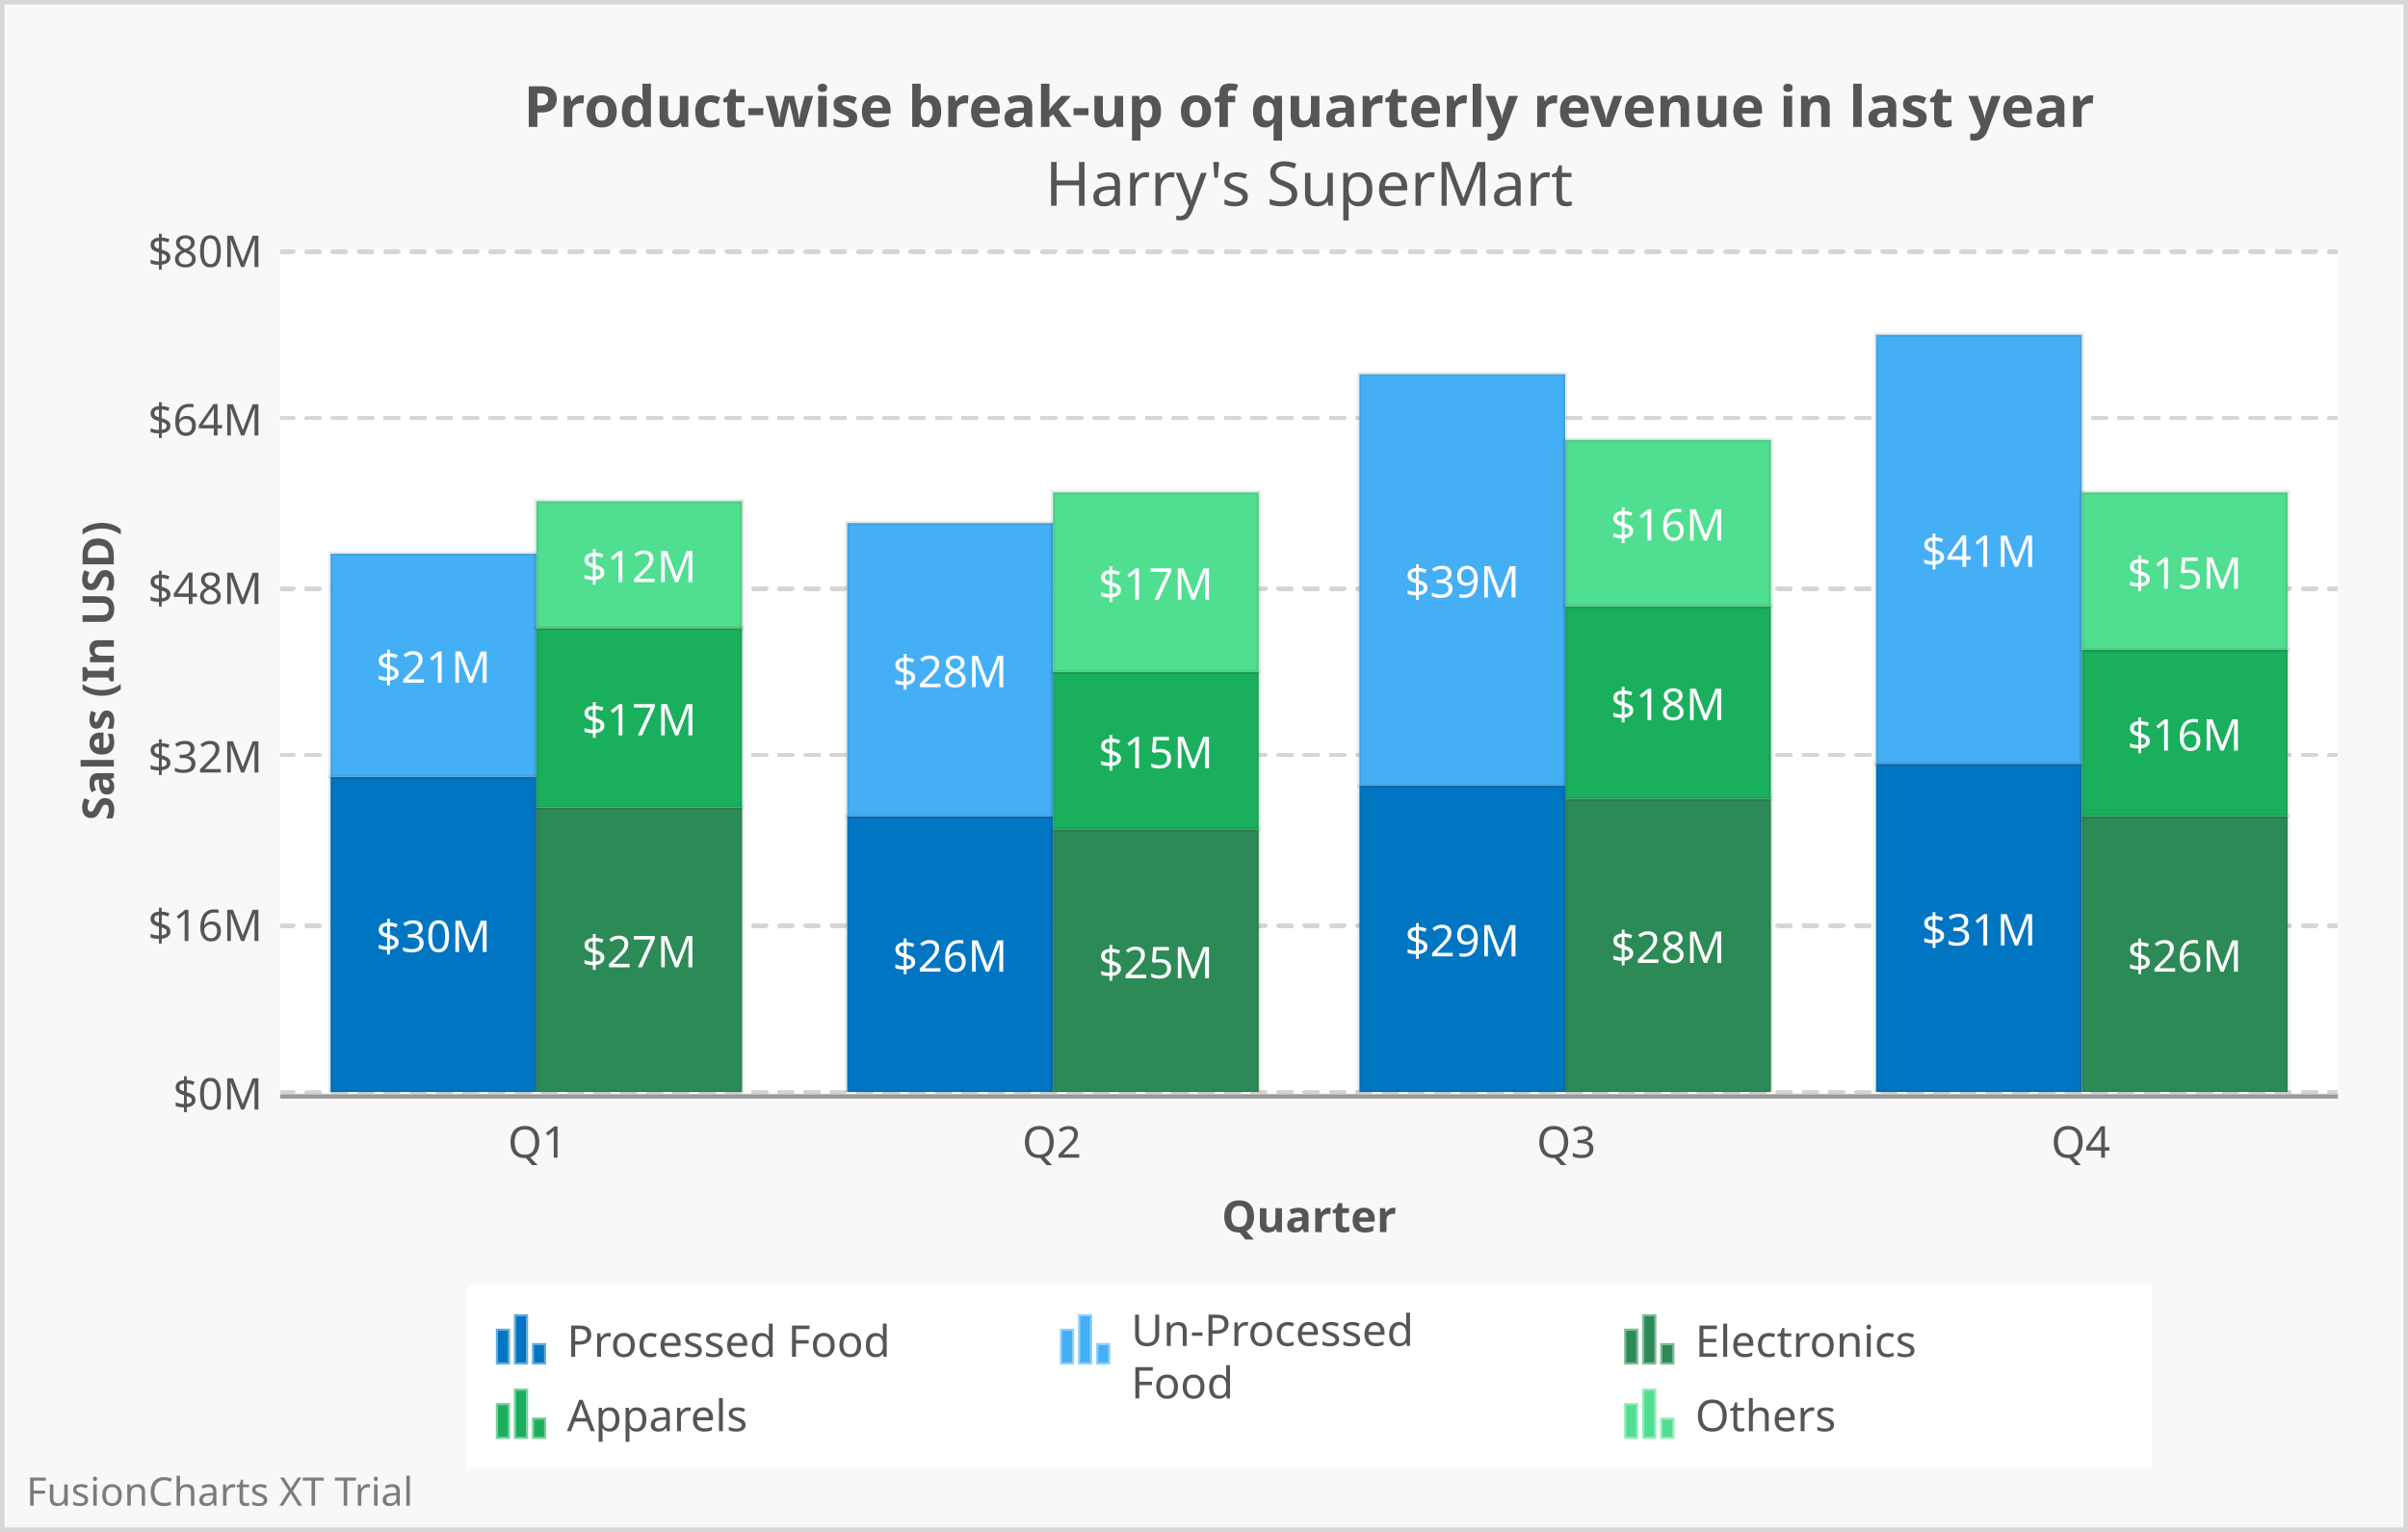
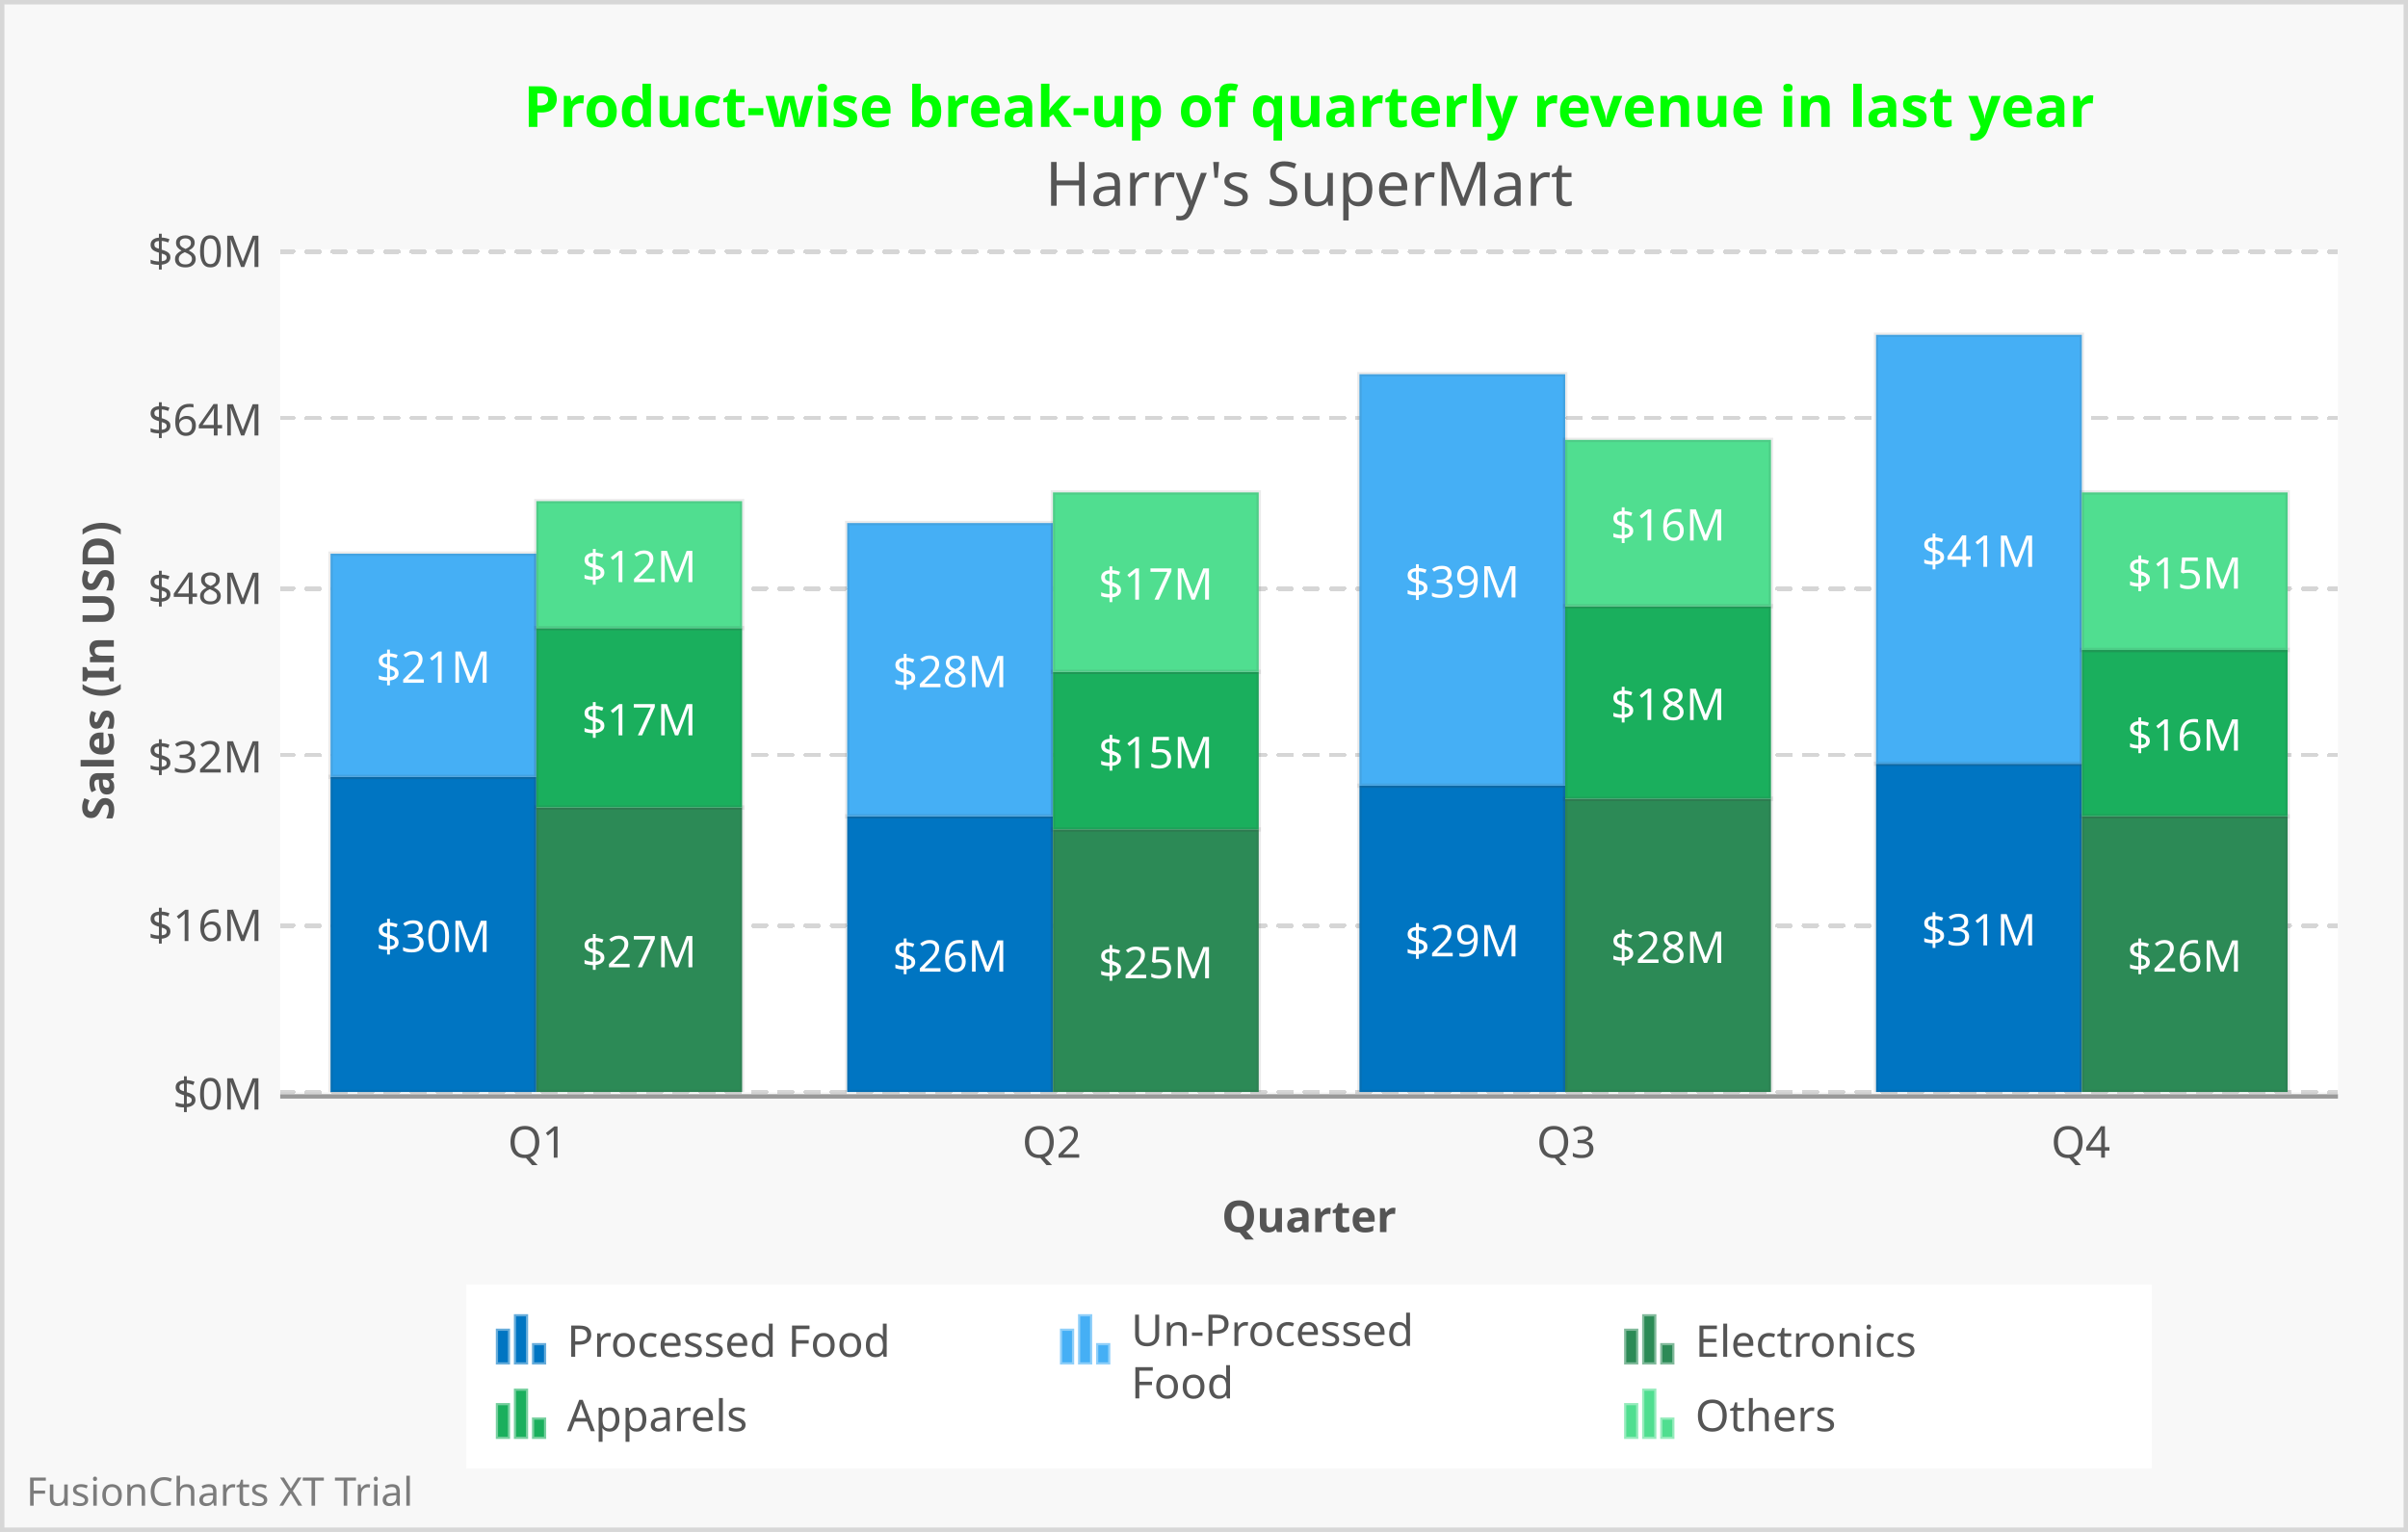
<svg xmlns="http://www.w3.org/2000/svg" height="350" version="1.1" width="550" id="raphael-paper-0" style="overflow: hidden; -webkit-tap-highlight-color: rgba(0, 0, 0, 0); user-select: none; cursor: default; vertical-align: middle; position: relative; background-color: rgb(255, 255, 255);">
  <defs>
    <clipPath id="rr-E7CF77A9-A779-4575-B53B-D513137078E1">
      <rect x="64" y="57" width="470" height="192.5" transform="matrix(1,0,0,1,0,0)" />
    </clipPath>
    <clipPath id="rr-34BBA4DD-064C-49A8-B0DB-A6CE44E12B83">
      <rect x="63" y="57" width="472" height="192.5" transform="matrix(1,0,0,1,0,0)" />
    </clipPath>
    <clipPath id="rr-FDB525A2-A106-49ED-A516-DD6629B6DEC5">
      <rect x="63" y="57" width="472" height="192.5" transform="matrix(1,0,0,1,0,0)" />
    </clipPath>
    <clipPath id="rr-7BBAB7A9-41AC-46DB-A544-69DFF7670768">
      <rect x="64" y="57" width="470" height="192.5" transform="matrix(1,0,0,1,0,0)" />
    </clipPath>
    <clipPath id="rr-F815B20F-7D8D-48AF-965F-4E9863EA8BC5">
      <rect x="64" y="57" width="470" height="192.5" transform="matrix(1,0,0,1,0,0)" />
    </clipPath>
    <clipPath id="rr-4EDA46FA-5D9F-4EDB-B9A4-7EA68C44BD04">
      <rect x="64" y="57" width="470" height="192.5" transform="matrix(1,0,0,1,0,0)" />
    </clipPath>
    <clipPath id="rr-CD6FB4C5-7CE2-4773-90F1-555E9187D939">
      <rect x="64" y="56" width="470" height="194.5" transform="matrix(1,0,0,1,0,0)" />
    </clipPath>
    <clipPath id="rr-B0FCDE5C-1E99-48B2-810C-F6D1F0D86FE1">
      <rect x="64" y="56" width="470" height="194.5" transform="matrix(1,0,0,1,0,0)" />
    </clipPath>
    <clipPath id="rr-8C632637-402D-41DA-9E81-677835B3A304">
      <rect x="64" y="57" width="470" height="192.5" transform="matrix(1,0,0,1,0,0)" />
    </clipPath>
    <clipPath id="rr-5B43C884-2903-43F8-8A3C-013C40443F44">
      <rect x="64" y="57" width="470" height="192.5" transform="matrix(1,0,0,1,0,0)" />
    </clipPath>
    <clipPath id="rr-CE752F6D-9FD6-4FCC-BAAF-AE1F8DE86EFB">
      <rect x="64" y="57" width="470" height="192.5" transform="matrix(1,0,0,1,0,0)" />
    </clipPath>
    <clipPath id="rr-FA2E73DF-CA02-4B92-99ED-9C7B6A85479F">
      <rect x="64" y="0" width="470" height="249.5" transform="matrix(1,0,0,1,0,0)" />
    </clipPath>
  </defs>
  <text x="-100" y="-100" style="font-family :Verdana,sans; font-size :9px">abcdefhiklmnopqrstuvwxyz</text>
  <g class="raphael-group-1-messageGroup">
    <text x="275" y="175" font-family="Verdana,sans" font-size="10px" fill="#666666" stroke="none" text-anchor="middle" style="font-family: Verdana, sans; font-size: 10px; fill: rgb(102, 102, 102); stroke: none; text-anchor: middle; display: none;">
      <tspan dy="4.75" x="275">Loading chart. Please wait.</tspan>
    </text>
  </g>
  <rect x="0" y="0" width="10" height="30" rx="0" ry="0" fill="none" stroke="#000000" style="fill: none; stroke: rgb(0, 0, 0); display: none;" />
  <text x="-100" y="-100" style="font-family :Verdana,sans; font-size :10px">abcdefhiklmnopqrstuvwxyz</text>
  <g class="raphael-group-6-parentgroup">
    <g class="raphael-group-7-background">
      <rect x="1" y="1" width="548" height="348" stroke="none" fill-opacity="0.5" fill="#ffffff" rx="0" ry="0" style="stroke: none; fill-opacity: 0.5; fill: rgb(255, 255, 255);" />
      <rect x="0.5" y="0.5" width="549" height="349" stroke="#767575" stroke-opacity="0.2" stroke-width="1" stroke-dasharray="none" fill="none" rx="0" ry="0" style="stroke: rgb(118, 117, 117); stroke-opacity: 0.2; fill: none;" />
    </g>
    <g class="raphael-group-8-canvas">
      <rect x="64" y="57" width="470" height="192.5" rx="0" ry="0" stroke-width="0" stroke="none" fill-opacity="1" fill="#ffffff" style="stroke: none; fill-opacity: 1; fill: rgb(255, 255, 255);" />
    </g>
    <g class="raphael-group-9-axisbottom">
      <g class="raphael-group-48-dataset-Band-group">
        <g class="raphael-group-61-dataset-axis-bands" clip-path="url('#rr-E7CF77A9-A779-4575-B53B-D513137078E1')" style="" />
        <g class="raphael-group-79-dataset-axis-bands" clip-path="url('#rr-4EDA46FA-5D9F-4EDB-B9A4-7EA68C44BD04')" style="" />
      </g>
      <g class="raphael-group-49-dataset-Line-group">
        <g class="raphael-group-62-dataset-axis-lines" clip-path="url('#rr-34BBA4DD-064C-49A8-B0DB-A6CE44E12B83')" style="" />
        <g class="raphael-group-80-dataset-axis-lines" clip-path="url('#rr-CD6FB4C5-7CE2-4773-90F1-555E9187D939')" style="">
          <path stroke="#999999" stroke-opacity="0.4" stroke-width="1" stroke-dasharray="3,3" d="M64,249.5L534,249.5" fill="none" stroke-linecap="round" shape-rendering="crispEdges" style="stroke: rgb(153, 153, 153); stroke-opacity: 0.4; fill: none; stroke-linecap: round; shape-rendering: crispEdges;" />
          <path stroke="#999999" stroke-opacity="0.4" stroke-width="1" stroke-dasharray="3,3" d="M64,211.5L534,211.5" fill="none" stroke-linecap="round" shape-rendering="crispEdges" style="stroke: rgb(153, 153, 153); stroke-opacity: 0.4; fill: none; stroke-linecap: round; shape-rendering: crispEdges;" />
          <path stroke="#999999" stroke-opacity="0.4" stroke-width="1" stroke-dasharray="3,3" d="M64,172.5L534,172.5" fill="none" stroke-linecap="round" shape-rendering="crispEdges" style="stroke: rgb(153, 153, 153); stroke-opacity: 0.4; fill: none; stroke-linecap: round; shape-rendering: crispEdges;" />
          <path stroke="#999999" stroke-opacity="0.4" stroke-width="1" stroke-dasharray="3,3" d="M64,134.5L534,134.5" fill="none" stroke-linecap="round" shape-rendering="crispEdges" style="stroke: rgb(153, 153, 153); stroke-opacity: 0.4; fill: none; stroke-linecap: round; shape-rendering: crispEdges;" />
          <path stroke="#999999" stroke-opacity="0.4" stroke-width="1" stroke-dasharray="3,3" d="M64,95.5L534,95.5" fill="none" stroke-linecap="round" shape-rendering="crispEdges" style="stroke: rgb(153, 153, 153); stroke-opacity: 0.4; fill: none; stroke-linecap: round; shape-rendering: crispEdges;" />
          <path stroke="#999999" stroke-opacity="0.4" stroke-width="1" stroke-dasharray="3,3" d="M64,57.5L534,57.5" fill="none" stroke-linecap="round" shape-rendering="crispEdges" style="stroke: rgb(153, 153, 153); stroke-opacity: 0.4; fill: none; stroke-linecap: round; shape-rendering: crispEdges;" />
        </g>
      </g>
      <g class="raphael-group-50-dataset-Trend-group-bottom">
        <g class="raphael-group-65-dataset-axis-trend-bottom" clip-path="url('#rr-F815B20F-7D8D-48AF-965F-4E9863EA8BC5')" style="" />
        <g class="raphael-group-83-dataset-axis-trend-bottom" clip-path="url('#rr-5B43C884-2903-43F8-8A3C-013C40443F44')" style="" />
      </g>
      <g class="raphael-group-52-dataset-Name-group">
        <g class="raphael-group-67-dataset-axis-name">
          <text font-family="Verdana,sans" font-size="10px" font-weight="bold" font-style="normal" fill-opacity="1" fill="#555555" x="299" y="277.5" transform="matrix(1,0,0,1,0,0)" stroke-width="1" stroke="none" text-anchor="middle" style="font-family: Verdana, sans; font-size: 10px; font-weight: bold; font-style: normal; fill-opacity: 1; fill: rgb(85, 85, 85); stroke: none; text-anchor: middle;">
            <tspan dy="4" x="299">Quarter</tspan>
          </text>
        </g>
        <g class="raphael-group-85-dataset-axis-name" font-family="Verdana,sans" font-size="10px" font-weight="normal" font-style="normal" style="font-family: Verdana, sans; font-size: 10px; font-weight: normal; font-style: normal;">
          <text font-family="Verdana,sans" font-size="10px" font-weight="bold" font-style="normal" fill-opacity="1" fill="#555555" x="22" y="153.25" transform="matrix(0,-1,1,0,-131.25,175.25)" stroke-width="1" stroke="none" text-anchor="middle" style="font-family: Verdana, sans; font-size: 10px; font-weight: bold; font-style: normal; fill-opacity: 1; fill: rgb(85, 85, 85); stroke: none; text-anchor: middle;">
            <tspan dy="4" x="22">Sales (In USD)</tspan>
          </text>
          <text fill-opacity="1" fill="#555555" font-size="10px" text-anchor="end" x="60" y="249.5" transform="matrix(1,0,0,1,0,0)" stroke-width="1" stroke="none" style="fill-opacity: 1; fill: rgb(85, 85, 85); font-size: 10px; text-anchor: end; stroke: none;">
            <tspan dy="4" x="60">$0M</tspan>
          </text>
          <text fill-opacity="1" fill="#555555" font-size="10px" text-anchor="end" x="60" y="211" transform="matrix(1,0,0,1,0,0)" stroke-width="1" stroke="none" style="fill-opacity: 1; fill: rgb(85, 85, 85); font-size: 10px; text-anchor: end; stroke: none;">
            <tspan dy="4" x="60">$16M</tspan>
          </text>
          <text fill-opacity="1" fill="#555555" font-size="10px" text-anchor="end" x="60" y="172.5" transform="matrix(1,0,0,1,0,0)" stroke-width="1" stroke="none" style="fill-opacity: 1; fill: rgb(85, 85, 85); font-size: 10px; text-anchor: end; stroke: none;">
            <tspan dy="4" x="60">$32M</tspan>
          </text>
          <text fill-opacity="1" fill="#555555" font-size="10px" text-anchor="end" x="60" y="134" transform="matrix(1,0,0,1,0,0)" stroke-width="1" stroke="none" style="fill-opacity: 1; fill: rgb(85, 85, 85); font-size: 10px; text-anchor: end; stroke: none;">
            <tspan dy="4" x="60">$48M</tspan>
          </text>
          <text fill-opacity="1" fill="#555555" font-size="10px" text-anchor="end" x="60" y="95.5" transform="matrix(1,0,0,1,0,0)" stroke-width="1" stroke="none" style="fill-opacity: 1; fill: rgb(85, 85, 85); font-size: 10px; text-anchor: end; stroke: none;">
            <tspan dy="4" x="60">$64M</tspan>
          </text>
          <text fill-opacity="1" fill="#555555" font-size="10px" text-anchor="end" x="60" y="57" transform="matrix(1,0,0,1,0,0)" stroke-width="1" stroke="none" style="fill-opacity: 1; fill: rgb(85, 85, 85); font-size: 10px; text-anchor: end; stroke: none;">
            <tspan dy="4" x="60">$80M</tspan>
          </text>
        </g>
      </g>
      <g class="raphael-group-55-dataset-Label-group">
        <g class="raphael-group-57-dataset-axis" font-family="Verdana,sans" font-size="10px" font-weight="normal" font-style="normal" style="font-family: Verdana, sans; font-size: 10px; font-weight: normal; font-style: normal;">
          <text fill-opacity="1" fill="#555555" opacity="1" x="122.75" y="254.5" text-anchor="middle" transform="matrix(1,0,0,1,0,0)" stroke-width="1" stroke="none" style="fill-opacity: 1; fill: rgb(85, 85, 85); opacity: 1; text-anchor: middle; stroke: none;">
            <tspan dy="10" x="122.75">Q1</tspan>
          </text>
          <text fill-opacity="1" fill="#555555" opacity="1" x="240.25" y="254.5" text-anchor="middle" transform="matrix(1,0,0,1,0,0)" stroke-width="1" stroke="none" style="fill-opacity: 1; fill: rgb(85, 85, 85); opacity: 1; text-anchor: middle; stroke: none;">
            <tspan dy="10" x="240.25">Q2</tspan>
          </text>
          <text fill-opacity="1" fill="#555555" opacity="1" x="357.75" y="254.5" text-anchor="middle" transform="matrix(1,0,0,1,0,0)" stroke-width="1" stroke="none" style="fill-opacity: 1; fill: rgb(85, 85, 85); opacity: 1; text-anchor: middle; stroke: none;">
            <tspan dy="10" x="357.75">Q3</tspan>
          </text>
          <text fill-opacity="1" fill="#555555" opacity="1" x="475.25" y="254.5" text-anchor="middle" transform="matrix(1,0,0,1,0,0)" stroke-width="1" stroke="none" style="fill-opacity: 1; fill: rgb(85, 85, 85); opacity: 1; text-anchor: middle; stroke: none;">
            <tspan dy="10" x="475.25">Q4</tspan>
          </text>
        </g>
        <g class="raphael-group-75-dataset-axis" />
      </g>
      <g class="raphael-group-68-axis-line-tick-bottom">
        <path d="M64,250.5L534,250.5" stroke-linecap="butt" stroke="#999999" stroke-opacity="1" stroke-width="1" fill="none" style="stroke-linecap: butt; stroke: rgb(153, 153, 153); stroke-opacity: 1; fill: none;" />
      </g>
      <g class="raphael-group-86-axis-line-tick-bottom" />
    </g>
    <g class="raphael-group-10-dataset">
      <g class="raphael-group-16-columnTrendGroup" />
      <g class="raphael-group-17-column" clip-path="url('#rr-CE752F6D-9FD6-4FCC-BAAF-AE1F8DE86EFB')" style="">
        <g class="raphael-group-125-shadow" />
        <g class="raphael-group-119-shadow" />
        <g class="raphael-group-113-shadow" />
        <g class="raphael-group-107-shadow" />
        <g class="raphael-group-101-shadow" />
        <g class="raphael-group-100-columns">
          <rect x="75.5" y="177.5" width="47" height="72" rx="0" ry="0" fill-opacity="1" fill="#0075c2" stroke="#333333" stroke-opacity="0.1" stroke-width="1" stroke-dasharray="none" stroke-linejoin="miter" style="fill-opacity: 1; fill: rgb(0, 117, 194); stroke: rgb(51, 51, 51); stroke-opacity: 0.1; stroke-linejoin: miter;" />
          <rect x="193.5" y="186.5" width="47" height="63" rx="0" ry="0" fill-opacity="1" fill="#0075c2" stroke="#333333" stroke-opacity="0.1" stroke-width="1" stroke-dasharray="none" stroke-linejoin="miter" style="fill-opacity: 1; fill: rgb(0, 117, 194); stroke: rgb(51, 51, 51); stroke-opacity: 0.1; stroke-linejoin: miter;" />
          <rect x="310.5" y="179.5" width="47" height="70" rx="0" ry="0" fill-opacity="1" fill="#0075c2" stroke="#333333" stroke-opacity="0.1" stroke-width="1" stroke-dasharray="none" stroke-linejoin="miter" style="fill-opacity: 1; fill: rgb(0, 117, 194); stroke: rgb(51, 51, 51); stroke-opacity: 0.1; stroke-linejoin: miter;" />
          <rect x="428.5" y="174.5" width="47" height="75" rx="0" ry="0" fill-opacity="1" fill="#0075c2" stroke="#333333" stroke-opacity="0.1" stroke-width="1" stroke-dasharray="none" stroke-linejoin="miter" style="fill-opacity: 1; fill: rgb(0, 117, 194); stroke: rgb(51, 51, 51); stroke-opacity: 0.1; stroke-linejoin: miter;" />
        </g>
        <g class="raphael-group-106-columns">
          <rect x="75.5" y="126.5" width="47" height="51" rx="0" ry="0" fill-opacity="1" fill="#45aff5" stroke="#333333" stroke-opacity="0.1" stroke-width="1" stroke-dasharray="none" stroke-linejoin="miter" style="fill-opacity: 1; fill: rgb(69, 175, 245); stroke: rgb(51, 51, 51); stroke-opacity: 0.1; stroke-linejoin: miter;" />
          <rect x="193.5" y="119.5" width="47" height="67" rx="0" ry="0" fill-opacity="1" fill="#45aff5" stroke="#333333" stroke-opacity="0.1" stroke-width="1" stroke-dasharray="none" stroke-linejoin="miter" style="fill-opacity: 1; fill: rgb(69, 175, 245); stroke: rgb(51, 51, 51); stroke-opacity: 0.1; stroke-linejoin: miter;" />
          <rect x="310.5" y="85.5" width="47" height="94" rx="0" ry="0" fill-opacity="1" fill="#45aff5" stroke="#333333" stroke-opacity="0.1" stroke-width="1" stroke-dasharray="none" stroke-linejoin="miter" style="fill-opacity: 1; fill: rgb(69, 175, 245); stroke: rgb(51, 51, 51); stroke-opacity: 0.1; stroke-linejoin: miter;" />
          <rect x="428.5" y="76.5" width="47" height="98" rx="0" ry="0" fill-opacity="1" fill="#45aff5" stroke="#333333" stroke-opacity="0.1" stroke-width="1" stroke-dasharray="none" stroke-linejoin="miter" style="fill-opacity: 1; fill: rgb(69, 175, 245); stroke: rgb(51, 51, 51); stroke-opacity: 0.1; stroke-linejoin: miter;" />
        </g>
        <g class="raphael-group-112-columns">
          <rect x="122.5" y="184.5" width="47" height="65" rx="0" ry="0" fill-opacity="1" fill="#2c8a56" stroke="#333333" stroke-opacity="0.1" stroke-width="1" stroke-dasharray="none" stroke-linejoin="miter" style="fill-opacity: 1; fill: rgb(44, 138, 86); stroke: rgb(51, 51, 51); stroke-opacity: 0.1; stroke-linejoin: miter;" />
          <rect x="240.5" y="189.5" width="47" height="60" rx="0" ry="0" fill-opacity="1" fill="#2c8a56" stroke="#333333" stroke-opacity="0.1" stroke-width="1" stroke-dasharray="none" stroke-linejoin="miter" style="fill-opacity: 1; fill: rgb(44, 138, 86); stroke: rgb(51, 51, 51); stroke-opacity: 0.1; stroke-linejoin: miter;" />
          <rect x="357.5" y="182.5" width="47" height="67" rx="0" ry="0" fill-opacity="1" fill="#2c8a56" stroke="#333333" stroke-opacity="0.1" stroke-width="1" stroke-dasharray="none" stroke-linejoin="miter" style="fill-opacity: 1; fill: rgb(44, 138, 86); stroke: rgb(51, 51, 51); stroke-opacity: 0.1; stroke-linejoin: miter;" />
          <rect x="475.5" y="186.5" width="47" height="63" rx="0" ry="0" fill-opacity="1" fill="#2c8a56" stroke="#333333" stroke-opacity="0.1" stroke-width="1" stroke-dasharray="none" stroke-linejoin="miter" style="fill-opacity: 1; fill: rgb(44, 138, 86); stroke: rgb(51, 51, 51); stroke-opacity: 0.1; stroke-linejoin: miter;" />
        </g>
        <g class="raphael-group-118-columns">
          <rect x="122.5" y="143.5" width="47" height="41" rx="0" ry="0" fill-opacity="1" fill="#1aaf5d" stroke="#333333" stroke-opacity="0.1" stroke-width="1" stroke-dasharray="none" stroke-linejoin="miter" style="fill-opacity: 1; fill: rgb(26, 175, 93); stroke: rgb(51, 51, 51); stroke-opacity: 0.1; stroke-linejoin: miter;" />
          <rect x="240.5" y="153.5" width="47" height="36" rx="0" ry="0" fill-opacity="1" fill="#1aaf5d" stroke="#333333" stroke-opacity="0.1" stroke-width="1" stroke-dasharray="none" stroke-linejoin="miter" style="fill-opacity: 1; fill: rgb(26, 175, 93); stroke: rgb(51, 51, 51); stroke-opacity: 0.1; stroke-linejoin: miter;" />
          <rect x="357.5" y="138.5" width="47" height="44" rx="0" ry="0" fill-opacity="1" fill="#1aaf5d" stroke="#333333" stroke-opacity="0.1" stroke-width="1" stroke-dasharray="none" stroke-linejoin="miter" style="fill-opacity: 1; fill: rgb(26, 175, 93); stroke: rgb(51, 51, 51); stroke-opacity: 0.1; stroke-linejoin: miter;" />
          <rect x="475.5" y="148.5" width="47" height="38" rx="0" ry="0" fill-opacity="1" fill="#1aaf5d" stroke="#333333" stroke-opacity="0.1" stroke-width="1" stroke-dasharray="none" stroke-linejoin="miter" style="fill-opacity: 1; fill: rgb(26, 175, 93); stroke: rgb(51, 51, 51); stroke-opacity: 0.1; stroke-linejoin: miter;" />
        </g>
        <g class="raphael-group-124-columns">
          <rect x="122.5" y="114.5" width="47" height="29" rx="0" ry="0" fill-opacity="1" fill="#50de90" stroke="#333333" stroke-opacity="0.1" stroke-width="1" stroke-dasharray="none" stroke-linejoin="miter" style="fill-opacity: 1; fill: rgb(80, 222, 144); stroke: rgb(51, 51, 51); stroke-opacity: 0.1; stroke-linejoin: miter;" />
          <rect x="240.5" y="112.5" width="47" height="41" rx="0" ry="0" fill-opacity="1" fill="#50de90" stroke="#333333" stroke-opacity="0.1" stroke-width="1" stroke-dasharray="none" stroke-linejoin="miter" style="fill-opacity: 1; fill: rgb(80, 222, 144); stroke: rgb(51, 51, 51); stroke-opacity: 0.1; stroke-linejoin: miter;" />
          <rect x="357.5" y="100.5" width="47" height="38" rx="0" ry="0" fill-opacity="1" fill="#50de90" stroke="#333333" stroke-opacity="0.1" stroke-width="1" stroke-dasharray="none" stroke-linejoin="miter" style="fill-opacity: 1; fill: rgb(80, 222, 144); stroke: rgb(51, 51, 51); stroke-opacity: 0.1; stroke-linejoin: miter;" />
          <rect x="475.5" y="112.5" width="47" height="36" rx="0" ry="0" fill-opacity="1" fill="#50de90" stroke="#333333" stroke-opacity="0.1" stroke-width="1" stroke-dasharray="none" stroke-linejoin="miter" style="fill-opacity: 1; fill: rgb(80, 222, 144); stroke: rgb(51, 51, 51); stroke-opacity: 0.1; stroke-linejoin: miter;" />
        </g>
      </g>
      <g class="raphael-group-18-area" />
      <g class="raphael-group-19-line" />
    </g>
    <g class="raphael-group-11-axistop">
      <g class="raphael-group-51-dataset-Line-group-top">
        <g class="raphael-group-63-dataset-axis-lines-top" clip-path="url('#rr-FDB525A2-A106-49ED-A516-DD6629B6DEC5')" style="" />
        <g class="raphael-group-81-dataset-axis-lines-top" clip-path="url('#rr-B0FCDE5C-1E99-48B2-810C-F6D1F0D86FE1')" style="" />
      </g>
      <g class="raphael-group-53-axis-Line-group">
        <g class="raphael-group-59-axis-line-tick" />
        <g class="raphael-group-60-axis-vline-label" />
        <g class="raphael-group-77-axis-line-tick" />
        <g class="raphael-group-78-axis-vline-label" />
      </g>
      <g class="raphael-group-54-dataset-Trend-group-top">
        <g class="raphael-group-64-dataset-axis-trend-top" clip-path="url('#rr-7BBAB7A9-41AC-46DB-A544-69DFF7670768')" style="" />
        <g class="raphael-group-66-dataset-axis-trend-label" />
        <g class="raphael-group-82-dataset-axis-trend-top" clip-path="url('#rr-8C632637-402D-41DA-9E81-677835B3A304')" style="" />
        <g class="raphael-group-84-dataset-axis-trend-label" />
      </g>
      <g class="raphael-group-56-dataset-Label-group">
        <g class="raphael-group-58-dataset-top-label" />
        <g class="raphael-group-76-dataset-top-label" />
      </g>
    </g>
    <g class="raphael-group-12-sumlabels" style="" />
    <g class="raphael-group-13-datalabel" font-family="Verdana,sans" font-size="10px" font-weight="normal" font-style="normal" style="font-family: Verdana, sans; font-size: 10px; font-weight: normal; font-style: normal;" clip-path="url('#rr-FA2E73DF-CA02-4B92-99ED-9C7B6A85479F')">
      <g class="raphael-group-130-datalabel">
        <text x="99" y="213.5" fill-opacity="1" fill="#ffffff" transform="matrix(1,0,0,1,0,0)" stroke-width="1" stroke="none" text-anchor="middle" style="fill-opacity: 1; fill: rgb(255, 255, 255); stroke: none; text-anchor: middle;">
          <tspan dy="4" x="99">$30M</tspan>
        </text>
        <text x="217" y="218" fill-opacity="1" fill="#ffffff" transform="matrix(1,0,0,1,0,0)" stroke-width="1" stroke="none" text-anchor="middle" style="fill-opacity: 1; fill: rgb(255, 255, 255); stroke: none; text-anchor: middle;">
          <tspan dy="4" x="217">$26M</tspan>
        </text>
        <text x="334" y="214.5" fill-opacity="1" fill="#ffffff" transform="matrix(1,0,0,1,0,0)" stroke-width="1" stroke="none" text-anchor="middle" style="fill-opacity: 1; fill: rgb(255, 255, 255); stroke: none; text-anchor: middle;">
          <tspan dy="4" x="334">$29M</tspan>
        </text>
        <text x="452" y="212" fill-opacity="1" fill="#ffffff" transform="matrix(1,0,0,1,0,0)" stroke-width="1" stroke="none" text-anchor="middle" style="fill-opacity: 1; fill: rgb(255, 255, 255); stroke: none; text-anchor: middle;">
          <tspan dy="4" x="452">$31M</tspan>
        </text>
      </g>
      <g class="raphael-group-135-datalabel">
        <text x="99" y="152" fill-opacity="1" fill="#ffffff" transform="matrix(1,0,0,1,0,0)" stroke-width="1" stroke="none" text-anchor="middle" style="fill-opacity: 1; fill: rgb(255, 255, 255); stroke: none; text-anchor: middle;">
          <tspan dy="4" x="99">$21M</tspan>
        </text>
        <text x="217" y="153" fill-opacity="1" fill="#ffffff" transform="matrix(1,0,0,1,0,0)" stroke-width="1" stroke="none" text-anchor="middle" style="fill-opacity: 1; fill: rgb(255, 255, 255); stroke: none; text-anchor: middle;">
          <tspan dy="4" x="217">$28M</tspan>
        </text>
        <text x="334" y="132.5" fill-opacity="1" fill="#ffffff" transform="matrix(1,0,0,1,0,0)" stroke-width="1" stroke="none" text-anchor="middle" style="fill-opacity: 1; fill: rgb(255, 255, 255); stroke: none; text-anchor: middle;">
          <tspan dy="4" x="334">$39M</tspan>
        </text>
        <text x="452" y="125.5" fill-opacity="1" fill="#ffffff" transform="matrix(1,0,0,1,0,0)" stroke-width="1" stroke="none" text-anchor="middle" style="fill-opacity: 1; fill: rgb(255, 255, 255); stroke: none; text-anchor: middle;">
          <tspan dy="4" x="452">$41M</tspan>
        </text>
      </g>
      <g class="raphael-group-140-datalabel">
        <text x="146" y="217" fill-opacity="1" fill="#ffffff" transform="matrix(1,0,0,1,0,0)" stroke-width="1" stroke="none" text-anchor="middle" style="fill-opacity: 1; fill: rgb(255, 255, 255); stroke: none; text-anchor: middle;">
          <tspan dy="4" x="146">$27M</tspan>
        </text>
        <text x="264" y="219.5" fill-opacity="1" fill="#ffffff" transform="matrix(1,0,0,1,0,0)" stroke-width="1" stroke="none" text-anchor="middle" style="fill-opacity: 1; fill: rgb(255, 255, 255); stroke: none; text-anchor: middle;">
          <tspan dy="4" x="264">$25M</tspan>
        </text>
        <text x="381" y="216" fill-opacity="1" fill="#ffffff" transform="matrix(1,0,0,1,0,0)" stroke-width="1" stroke="none" text-anchor="middle" style="fill-opacity: 1; fill: rgb(255, 255, 255); stroke: none; text-anchor: middle;">
          <tspan dy="4" x="381">$28M</tspan>
        </text>
        <text x="499" y="218" fill-opacity="1" fill="#ffffff" transform="matrix(1,0,0,1,0,0)" stroke-width="1" stroke="none" text-anchor="middle" style="fill-opacity: 1; fill: rgb(255, 255, 255); stroke: none; text-anchor: middle;">
          <tspan dy="4" x="499">$26M</tspan>
        </text>
      </g>
      <g class="raphael-group-145-datalabel">
        <text x="146" y="164" fill-opacity="1" fill="#ffffff" transform="matrix(1,0,0,1,0,0)" stroke-width="1" stroke="none" text-anchor="middle" style="fill-opacity: 1; fill: rgb(255, 255, 255); stroke: none; text-anchor: middle;">
          <tspan dy="4" x="146">$17M</tspan>
        </text>
        <text x="264" y="171.5" fill-opacity="1" fill="#ffffff" transform="matrix(1,0,0,1,0,0)" stroke-width="1" stroke="none" text-anchor="middle" style="fill-opacity: 1; fill: rgb(255, 255, 255); stroke: none; text-anchor: middle;">
          <tspan dy="4" x="264">$15M</tspan>
        </text>
        <text x="381" y="160.5" fill-opacity="1" fill="#ffffff" transform="matrix(1,0,0,1,0,0)" stroke-width="1" stroke="none" text-anchor="middle" style="fill-opacity: 1; fill: rgb(255, 255, 255); stroke: none; text-anchor: middle;">
          <tspan dy="4" x="381">$18M</tspan>
        </text>
        <text x="499" y="167.5" fill-opacity="1" fill="#ffffff" transform="matrix(1,0,0,1,0,0)" stroke-width="1" stroke="none" text-anchor="middle" style="fill-opacity: 1; fill: rgb(255, 255, 255); stroke: none; text-anchor: middle;">
          <tspan dy="4" x="499">$16M</tspan>
        </text>
      </g>
      <g class="raphael-group-150-datalabel">
        <text x="146" y="129" fill-opacity="1" fill="#ffffff" transform="matrix(1,0,0,1,0,0)" stroke-width="1" stroke="none" text-anchor="middle" style="fill-opacity: 1; fill: rgb(255, 255, 255); stroke: none; text-anchor: middle;">
          <tspan dy="4" x="146">$12M</tspan>
        </text>
        <text x="264" y="133" fill-opacity="1" fill="#ffffff" transform="matrix(1,0,0,1,0,0)" stroke-width="1" stroke="none" text-anchor="middle" style="fill-opacity: 1; fill: rgb(255, 255, 255); stroke: none; text-anchor: middle;">
          <tspan dy="4" x="264">$17M</tspan>
        </text>
        <text x="381" y="119.5" fill-opacity="1" fill="#ffffff" transform="matrix(1,0,0,1,0,0)" stroke-width="1" stroke="none" text-anchor="middle" style="fill-opacity: 1; fill: rgb(255, 255, 255); stroke: none; text-anchor: middle;">
          <tspan dy="4" x="381">$16M</tspan>
        </text>
        <text x="499" y="130.5" fill-opacity="1" fill="#ffffff" transform="matrix(1,0,0,1,0,0)" stroke-width="1" stroke="none" text-anchor="middle" style="fill-opacity: 1; fill: rgb(255, 255, 255); stroke: none; text-anchor: middle;">
          <tspan dy="4" x="499">$15M</tspan>
        </text>
      </g>
    </g>
    <g class="raphael-group-14-legend" transform="matrix(1,0,0,1,106.5,293.5)" stroke-width="1" style="">
      <rect x="0" y="0" width="385" height="42" rx="0" ry="0" stroke="#545454" stroke-opacity="0" stroke-width="1" fill-opacity="1" fill="#ffffff" style="stroke: rgb(84, 84, 84); stroke-opacity: 0; fill-opacity: 1; fill: rgb(255, 255, 255);" />
      <g class="raphael-group-32-item" font-family="Verdana,sans" font-size="10px" font-weight="normal" style="font-family: Verdana, sans; font-size: 10px; font-weight: normal;">
        <text fill-opacity="1" fill="#555555" text-anchor="start" x="23" y="6.5" stroke="none" style="fill-opacity: 1; fill: rgb(85, 85, 85); text-anchor: start; cursor: pointer; stroke: none;">
          <tspan dy="10" x="23">Processed Food</tspan>
        </text>
        <path d="M7,18L7,10.3L9.75,10.3L9.75,18ZM11.125,18L11.125,7L13.875,7L13.875,18ZM15.25,18L15.25,13.6L18,13.6L18,18Z" fill="#0075c2" stroke="#66acda" stroke-linecap="round" stroke-width="0.5" fill-opacity="1" style="fill: rgb(0, 117, 194); stroke: rgb(102, 172, 218); stroke-linecap: round; fill-opacity: 1; cursor: pointer;" />
        <rect x="4" y="4" width="100" height="17" rx="0" ry="0" fill="#ff0000" stroke="none" fill-opacity="0" stroke-width="1" style="fill: rgb(255, 0, 0); stroke: none; fill-opacity: 1e-06; cursor: pointer;" />
        <text fill-opacity="1" fill="#555555" text-anchor="start" x="151.85" y="4" stroke="none" style="fill-opacity: 1; fill: rgb(85, 85, 85); text-anchor: start; cursor: pointer; stroke: none;">
          <tspan dy="10" x="151.85">Un-Processed</tspan>
          <tspan dy="12" x="151.85">Food</tspan>
        </text>
        <path d="M135.85,18L135.85,10.3L138.6,10.3L138.6,18ZM139.975,18L139.975,7L142.725,7L142.725,18ZM144.1,18L144.1,13.6L146.85,13.6L146.85,18Z" fill="#45aff5" stroke="#8fcff9" stroke-linecap="round" stroke-width="0.5" fill-opacity="1" style="fill: rgb(69, 175, 245); stroke: rgb(143, 207, 249); stroke-linecap: round; fill-opacity: 1; cursor: pointer;" />
        <rect x="132.85" y="4" width="91" height="34" rx="0" ry="0" fill="#ff0000" stroke="none" fill-opacity="0" stroke-width="1" style="fill: rgb(255, 0, 0); stroke: none; fill-opacity: 1e-06; cursor: pointer;" />
        <text fill-opacity="1" fill="#555555" text-anchor="start" x="280.7" y="6.5" stroke="none" style="fill-opacity: 1; fill: rgb(85, 85, 85); text-anchor: start; cursor: pointer; stroke: none;">
          <tspan dy="10" x="280.7">Electronics</tspan>
        </text>
        <path d="M264.7,18L264.7,10.3L267.45,10.3L267.45,18ZM268.825,18L268.825,7L271.575,7L271.575,18ZM272.95,18L272.95,13.6L275.7,13.6L275.7,18Z" fill="#2c8a56" stroke="#80b99a" stroke-linecap="round" stroke-width="0.5" fill-opacity="1" style="fill: rgb(44, 138, 86); stroke: rgb(128, 185, 154); stroke-linecap: round; fill-opacity: 1; cursor: pointer;" />
        <rect x="261.7" y="4" width="77" height="17" rx="0" ry="0" fill="#ff0000" stroke="none" fill-opacity="0" stroke-width="1" style="fill: rgb(255, 0, 0); stroke: none; fill-opacity: 1e-06; cursor: pointer;" />
        <text fill-opacity="1" fill="#555555" text-anchor="start" x="23" y="23.5" stroke="none" style="fill-opacity: 1; fill: rgb(85, 85, 85); text-anchor: start; cursor: pointer; stroke: none;">
          <tspan dy="10" x="23">Apparels</tspan>
        </text>
        <path d="M7,35L7,27.3L9.75,27.3L9.75,35ZM11.125,35L11.125,24L13.875,24L13.875,35ZM15.25,35L15.25,30.6L18,30.6L18,35Z" fill="#1aaf5d" stroke="#76cf9e" stroke-linecap="round" stroke-width="0.5" fill-opacity="1" style="fill: rgb(26, 175, 93); stroke: rgb(118, 207, 158); stroke-linecap: round; fill-opacity: 1; cursor: pointer;" />
        <rect x="4" y="21" width="66" height="17" rx="0" ry="0" fill="#ff0000" stroke="none" fill-opacity="0" stroke-width="1" style="fill: rgb(255, 0, 0); stroke: none; fill-opacity: 1e-06; cursor: pointer;" />
        <text fill-opacity="1" fill="#555555" text-anchor="start" x="280.7" y="23.5" stroke="none" style="fill-opacity: 1; fill: rgb(85, 85, 85); text-anchor: start; cursor: pointer; stroke: none;">
          <tspan dy="10" x="280.7">Others</tspan>
        </text>
        <path d="M264.7,35L264.7,27.3L267.45,27.3L267.45,35ZM268.825,35L268.825,24L271.575,24L271.575,35ZM272.95,35L272.95,30.6L275.7,30.6L275.7,35Z" fill="#50de90" stroke="#96ebbc" stroke-linecap="round" stroke-width="0.5" fill-opacity="1" style="fill: rgb(80, 222, 144); stroke: rgb(150, 235, 188); stroke-linecap: round; fill-opacity: 1; cursor: pointer;" />
        <rect x="261.7" y="21" width="56" height="17" rx="0" ry="0" fill="#ff0000" stroke="none" fill-opacity="0" stroke-width="1" style="fill: rgb(255, 0, 0); stroke: none; fill-opacity: 1e-06; cursor: pointer;" />
      </g>
    </g>
    <g class="raphael-group-15-caption">
      <text font-family="Verdana,sans" fill-opacity="1" fill="#555555" font-size="13px" font-weight="bold" x="299" y="16" text-anchor="middle" stroke="none" style="font-family: Verdana, sans; fill-opacity: 1; fill: rgb(85, 85, 85); font-size: 13px; font-weight: bold; text-anchor: middle; stroke: none;">
-         <tspan dy="13" x="299">Product-wise break-up of quarterly revenue in last year</tspan>
+         <tspan dy="13" x="299" style="fill: #00ff00">Product-wise break-up of quarterly revenue in last year</tspan>
      </text>
      <text font-family="Verdana,sans" fill-opacity="1" fill="#555555" font-size="14px" font-weight="normal" x="299" y="33" text-anchor="middle" stroke="none" style="font-family: Verdana, sans; fill-opacity: 1; fill: rgb(85, 85, 85); font-size: 14px; font-weight: normal; text-anchor: middle; stroke: none;">
        <tspan dy="14" x="299">Harry's SuperMart</tspan>
      </text>
    </g>
    <g class="raphael-group-20-tracker" />
  </g>
  <g class="raphael-group-3-creditgroup">
    <text font-size="9px" font-family="Verdana,sans" x="6" y="346" text-anchor="start" fill-opacity="0.5" fill="#000000" stroke="none" style="font-size: 9px; font-family: Verdana, sans; cursor: pointer; text-anchor: start; fill-opacity: 0.5; fill: rgb(0, 0, 0); stroke: none;">
      <tspan dy="-2" x="6">FusionCharts XT Trial</tspan>
    </text>
  </g>
  <g class="raphael-group-21-buttons" />
  <g class="raphael-group-25-TB_MASTER2">
    <rect x="540" y="6" width="14" height="13" rx="0" ry="0" fill="#ff0000" stroke="#ff0000" fill-opacity="0" stroke-opacity="0" stroke-width="1" style="fill: rgb(255, 0, 0); stroke: rgb(255, 0, 0); fill-opacity: 1e-06; stroke-opacity: 1e-06;" />
    <g class="raphael-group-27-toolbar-group10">
      <rect x="543" y="9" width="8" height="7" rx="1" ry="1" fill="#ff0000" stroke="#ff0000" fill-opacity="0" stroke-opacity="0" stroke-width="1" style="fill: rgb(255, 0, 0); stroke: rgb(255, 0, 0); fill-opacity: 1e-06; stroke-opacity: 1e-06;" />
    </g>
  </g>
</svg>
